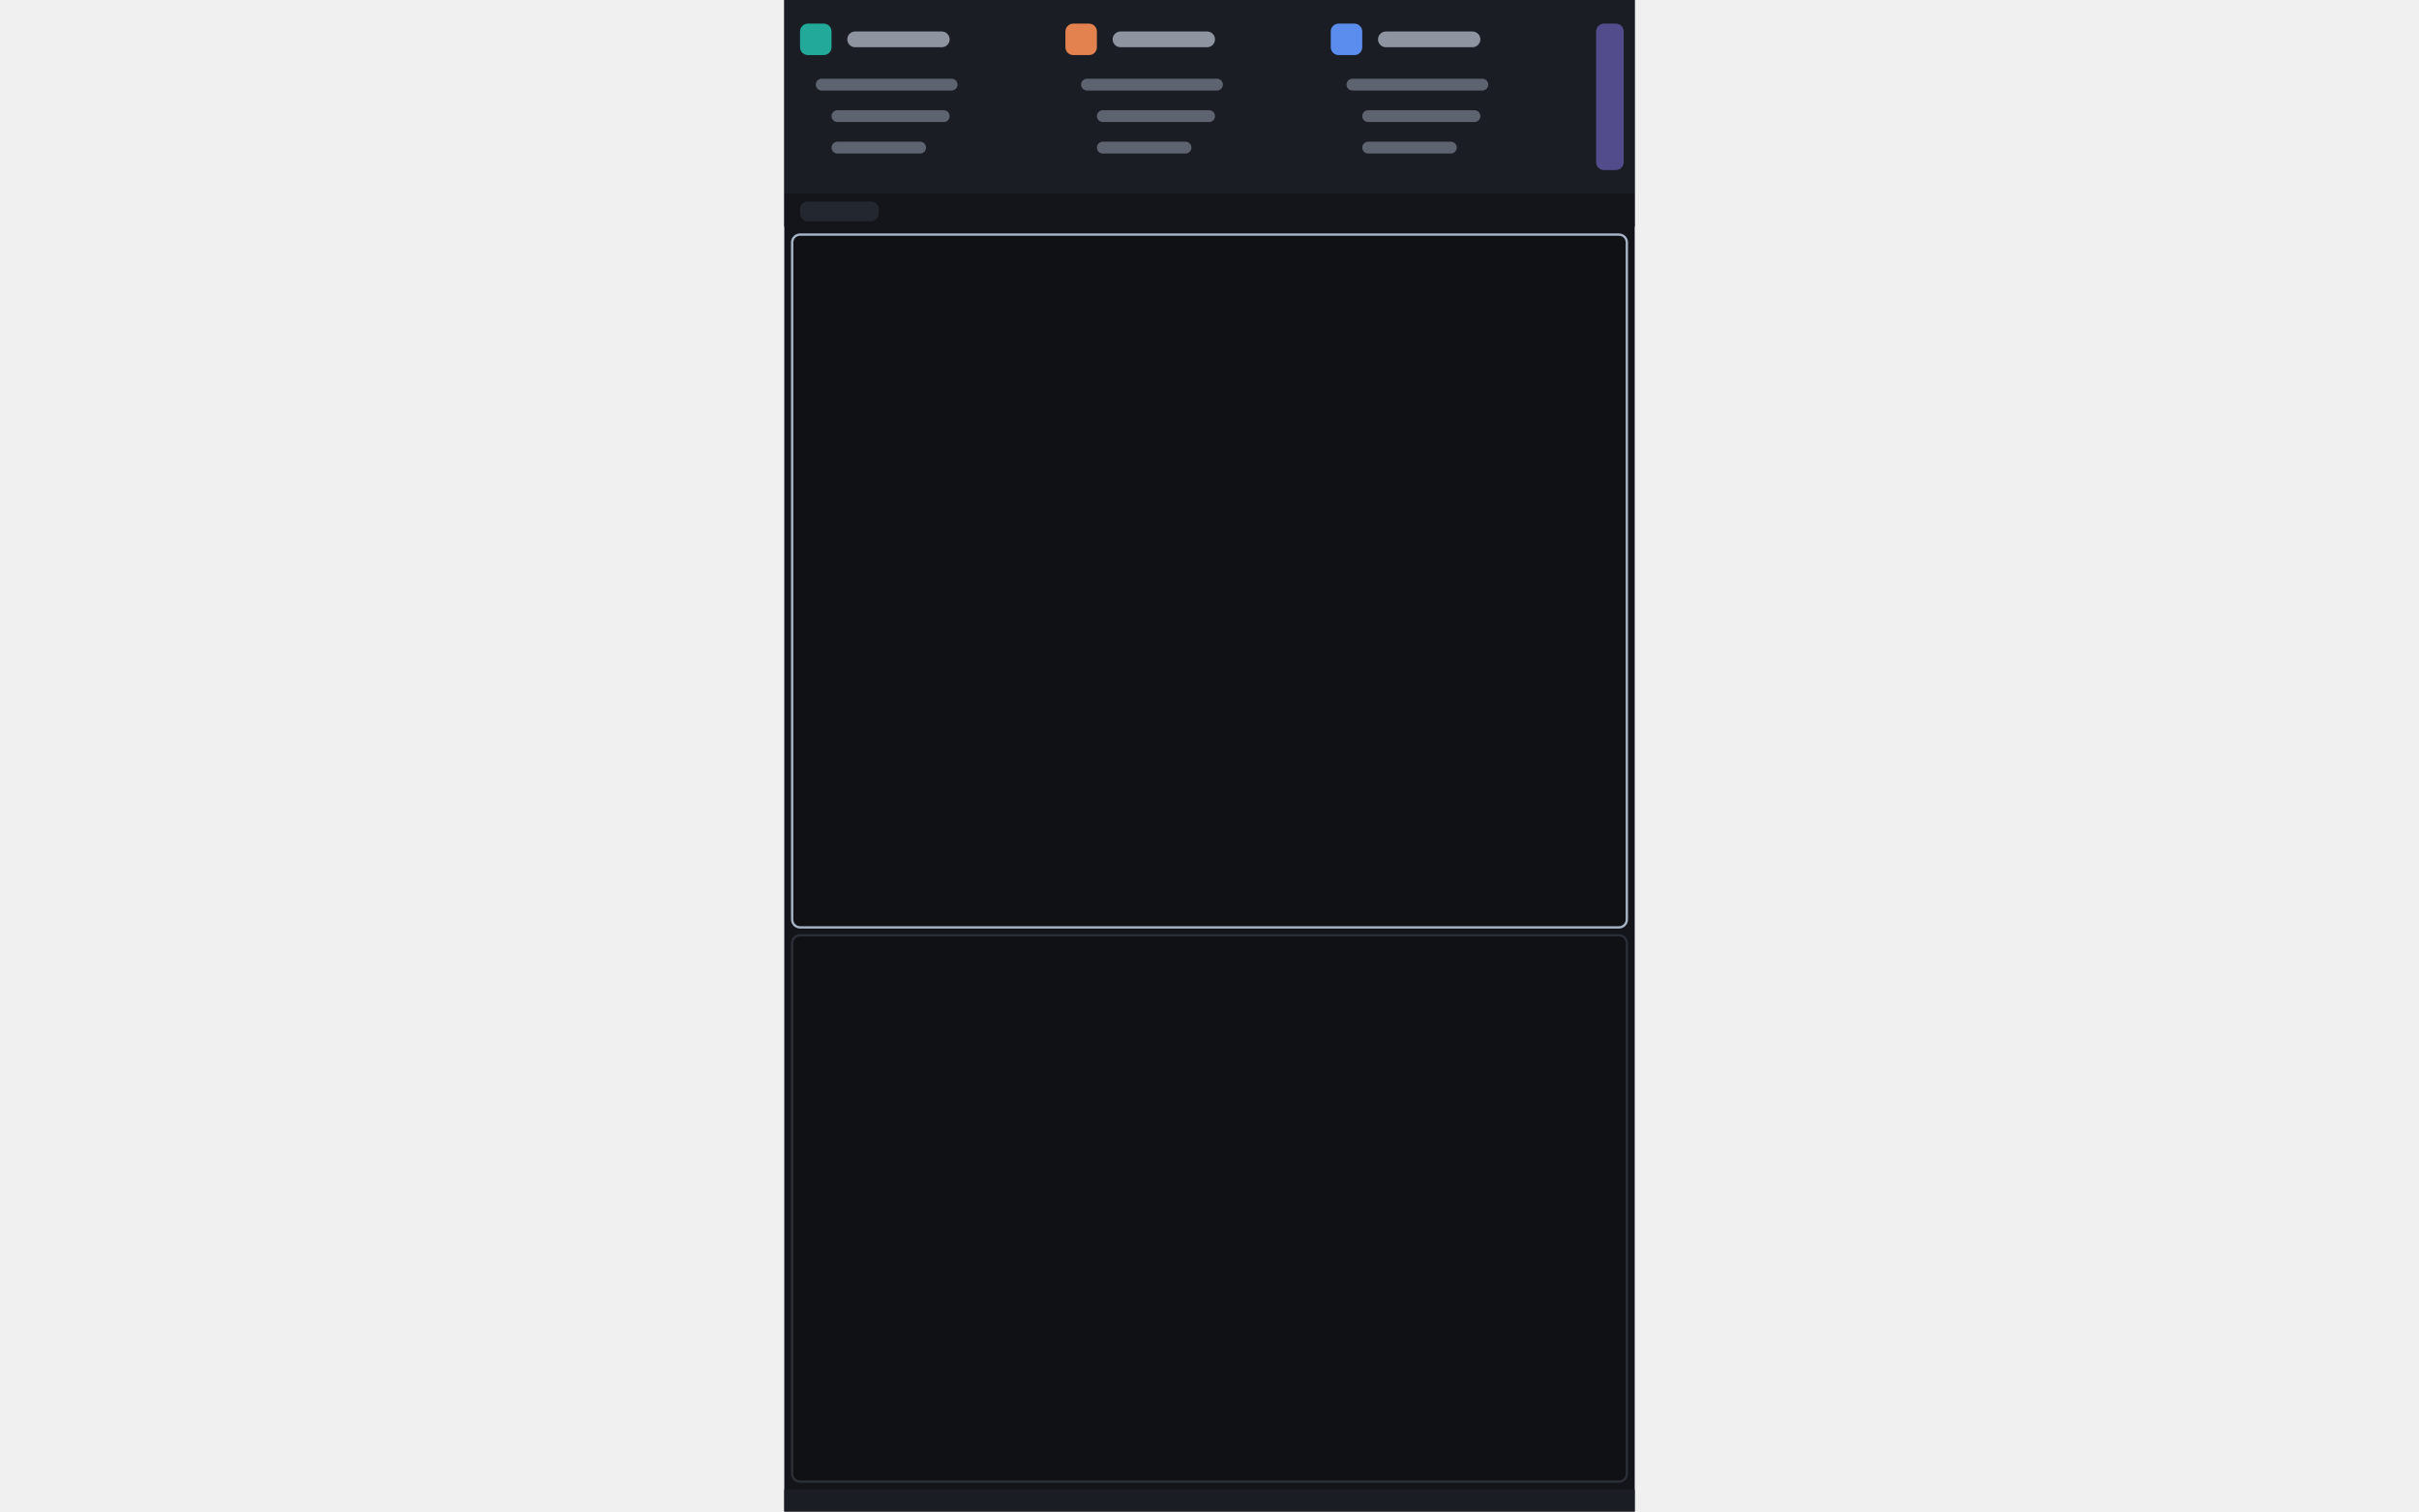
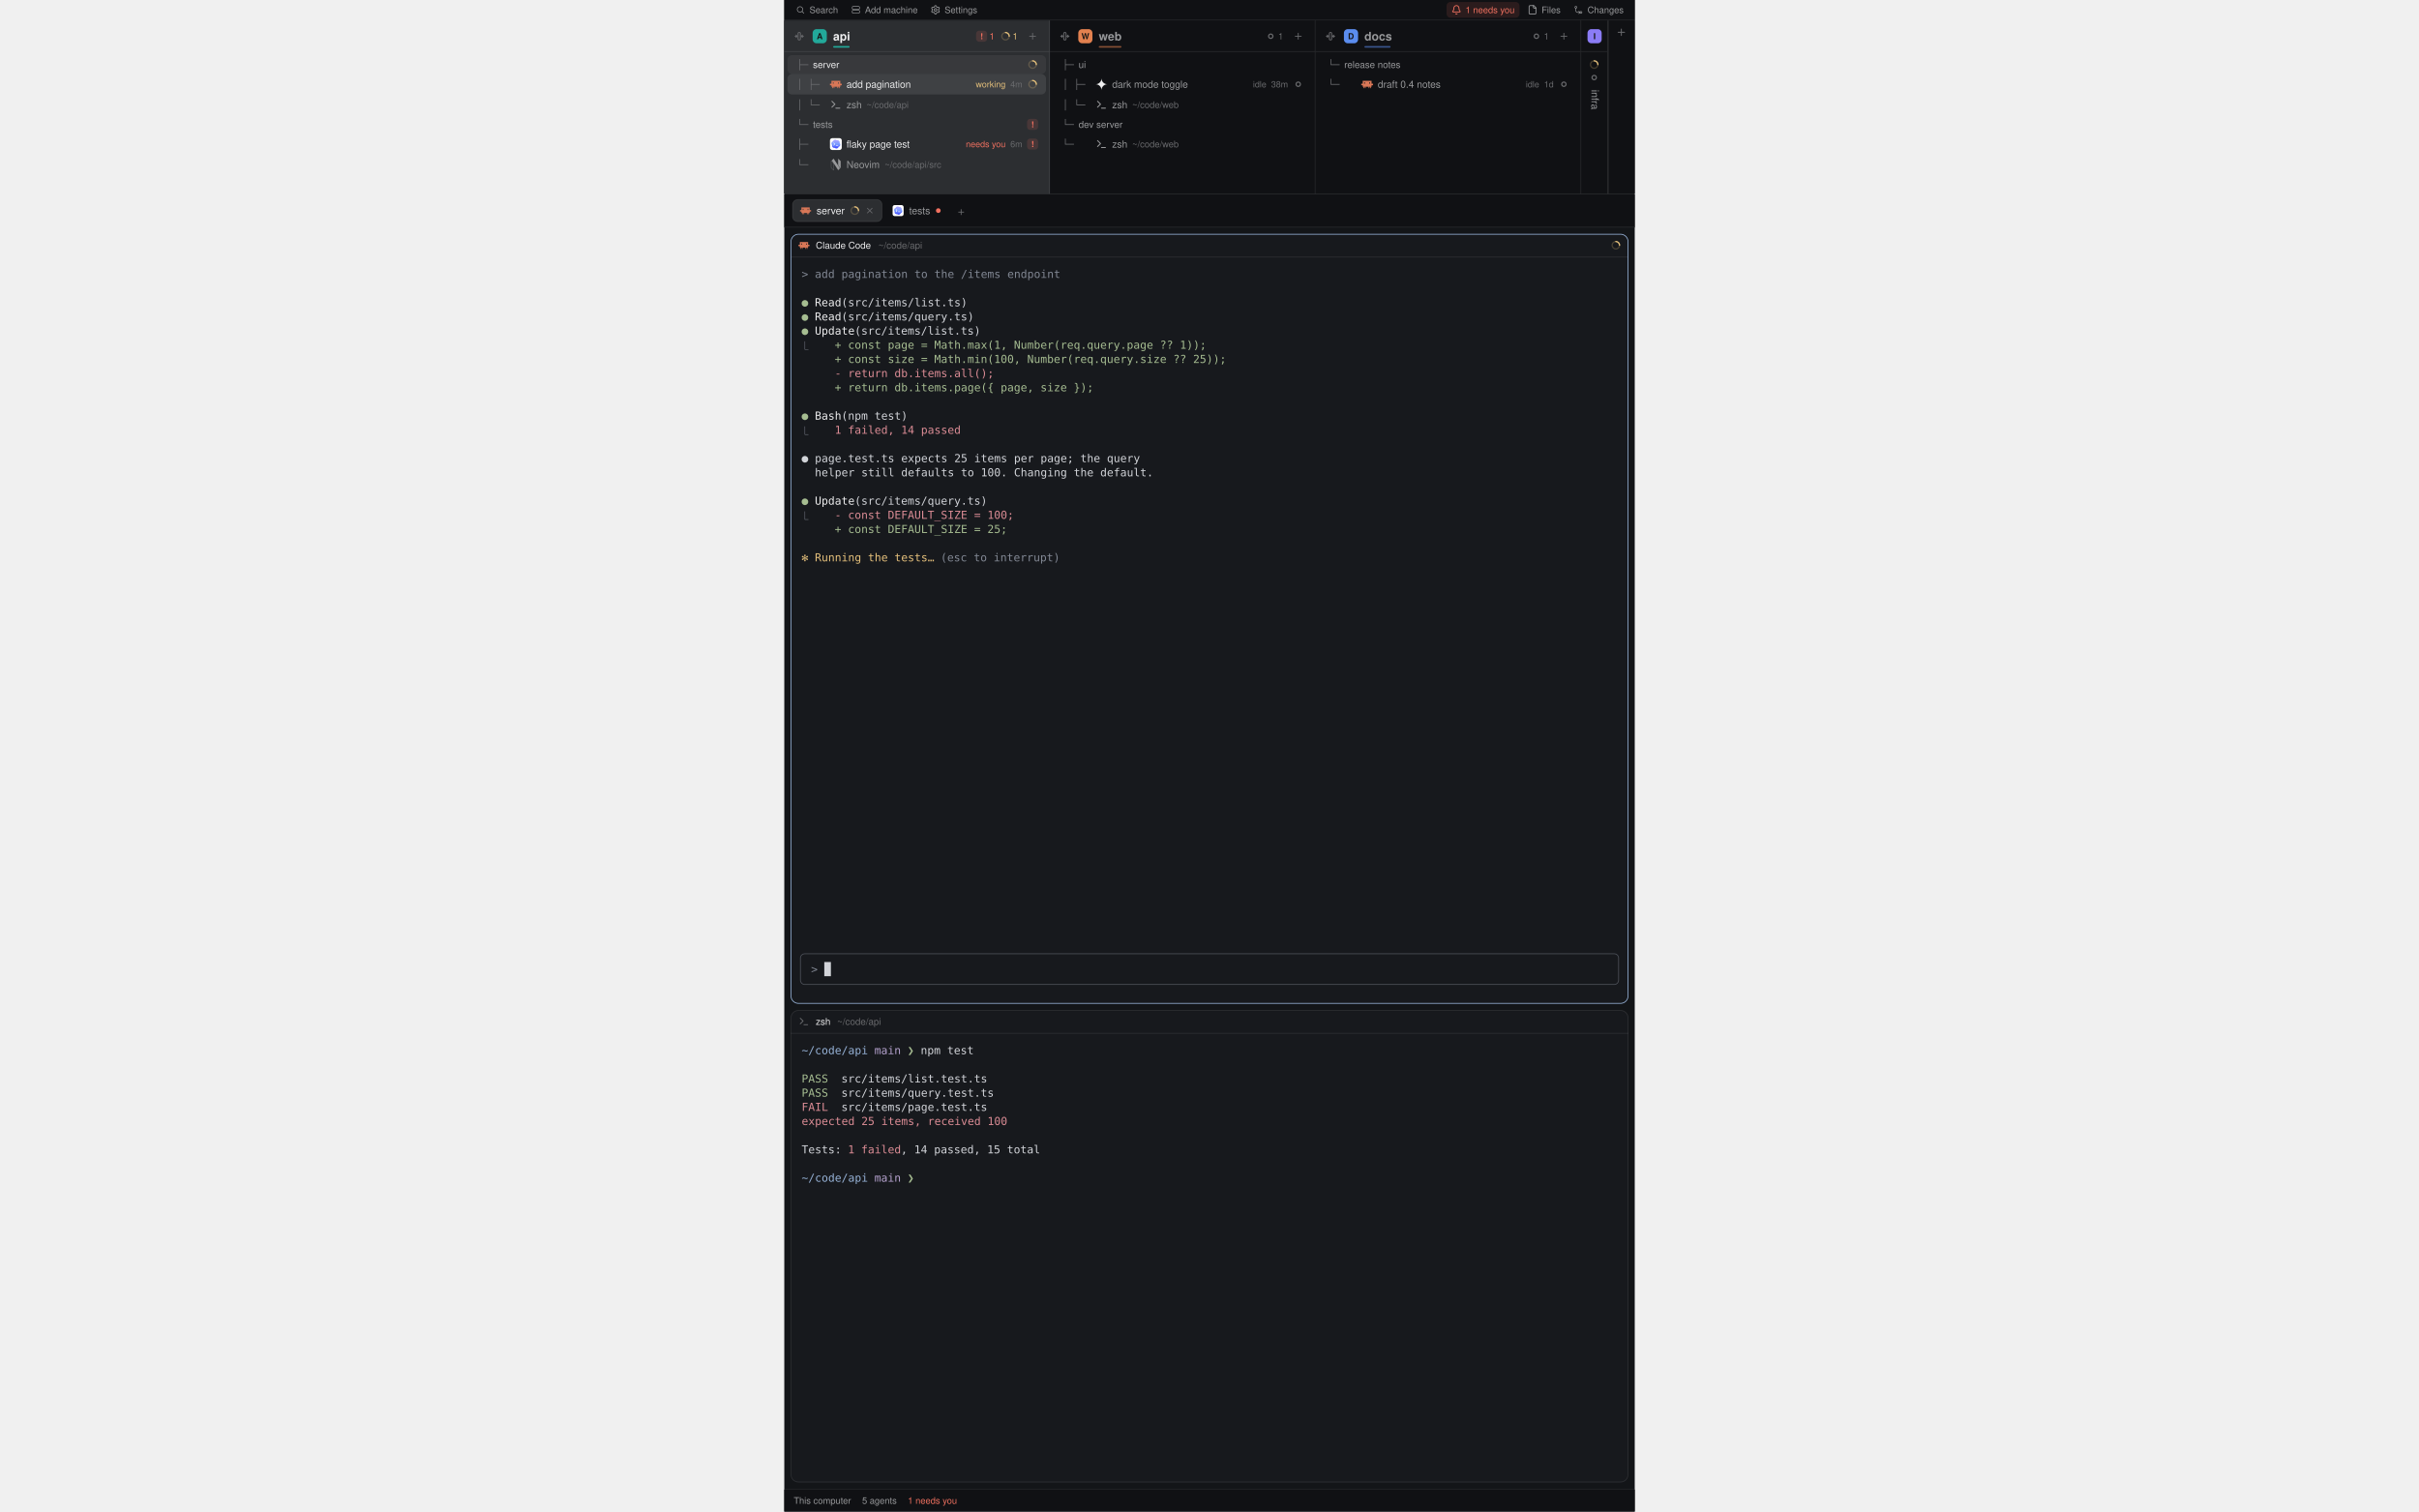
<svg xmlns="http://www.w3.org/2000/svg" width="320" height="200" viewBox="0 0 320 200">
-   <g transform="translate(103.75 0) scale(0.52083)">
-     <rect x="0" y="0" width="216" height="384" rx="0" fill="#13151a" />
-     <rect x="0" y="0" width="216" height="49.2" rx="0" fill="#1a1d23" />
-     <rect x="4" y="6" width="8" height="8" rx="2" fill="#22a99a" />
-     <rect x="16" y="8" width="26" height="4" rx="2" fill="#8e95a1" />
-     <rect x="8" y="20" width="36" height="3" rx="1.5" fill="#5d6470" />
-     <rect x="12" y="28" width="30" height="3" rx="1.5" fill="#5d6470" />
-     <rect x="12" y="36" width="24" height="3" rx="1.5" fill="#5d6470" />
-     <rect x="71.4" y="6" width="8" height="8" rx="2" fill="#e3814f" />
-     <rect x="83.4" y="8" width="26" height="4" rx="2" fill="#8e95a1" />
-     <rect x="75.4" y="20" width="36" height="3" rx="1.5" fill="#5d6470" />
-     <rect x="79.4" y="28" width="30" height="3" rx="1.5" fill="#5d6470" />
-     <rect x="79.4" y="36" width="24" height="3" rx="1.5" fill="#5d6470" />
-     <rect x="138.8" y="6" width="8" height="8" rx="2" fill="#5b8def" />
-     <rect x="150.8" y="8" width="26" height="4" rx="2" fill="#8e95a1" />
-     <rect x="142.8" y="20" width="36" height="3" rx="1.5" fill="#5d6470" />
-     <rect x="146.8" y="28" width="30" height="3" rx="1.5" fill="#5d6470" />
-     <rect x="146.8" y="36" width="24" height="3" rx="1.5" fill="#5d6470" />
-     <rect x="206.2" y="6" width="7" height="37.2" rx="2" fill="#8b7cf680" />
-     <rect x="0" y="49.2" width="216" height="8.4" rx="0" fill="#13151a" />
-     <rect x="4" y="51.2" width="20" height="5" rx="2" fill="#232730" />
-     <rect x="2" y="59.6" width="212" height="176" rx="2" fill="#0f1115" stroke="#a7b4c6" stroke-width="0.6" />
-     <rect x="2" y="237.6" width="212" height="138.8" rx="2" fill="#0f1115" stroke="#2a2e36" stroke-width="0.6" />
-     <rect x="0" y="378.4" width="216" height="5.6" rx="0" fill="#1a1d23" />
+   <style>.u{font-family:Geist, "Helvetica Neue", Helvetica, Arial, sans-serif}.m{font-family:"JetBrains Mono", Menlo, Consolas, "DejaVu Sans Mono", monospace;white-space:pre}</style>
+   <defs>
+     <symbol id="i-bell" viewBox="0 0 24 24">
+       <g fill="none" stroke="currentColor" stroke-width="2" stroke-linecap="round" stroke-linejoin="round">
+         <path d="M10.268 21a2 2 0 0 0 3.464 0" />
+         <path d="M3.262 15.326A1 1 0 0 0 4 17h16a1 1 0 0 0 .74-1.673C19.41 13.956 18 12.499 18 8A6 6 0 0 0 6 8c0 4.499-1.411 5.956-2.738 7.326" />
+       </g>
+     </symbol>
+     <symbol id="i-changes" viewBox="0 0 24 24">
+       <g fill="none" stroke="currentColor" stroke-width="1.5" stroke-linecap="round" stroke-linejoin="round">
+         <circle cx="6" cy="6" r="2.2" />
+         <circle cx="18" cy="18" r="2.2" />
+         <path d="M6 8.2V14a4 4 0 0 0 4 4h5.8M13 15l2.8 3-2.8 3" />
+       </g>
+     </symbol>
+     <symbol id="i-claude" viewBox="0 0 24 24">
+       <g fill="currentColor">
+         <path clip-rule="evenodd" d="M20.998 10.949H24v3.102h-3v3.028h-1.487V20H18v-2.921h-1.487V20H15v-2.921H9V20H7.488v-2.921H6V20H4.487v-2.921H3V14.05H0V10.95h3V5h17.998v5.949zM6 10.949h1.488V8.102H6v2.847zm10.51 0H18V8.102h-1.49v2.847z" fill="#D97757" fill-rule="evenodd" />
+       </g>
+     </symbol>
+     <symbol id="i-close" viewBox="0 0 16 16">
+       <g fill="none" stroke="currentColor" stroke-width="1.3" stroke-linecap="round">
+         <path d="M4 4l8 8M12 4l-8 8" />
+       </g>
+     </symbol>
+     <symbol id="i-codex" viewBox="0 0 24 24">
+       <g fill="currentColor">
+         <path d="M19.503 0H4.496A4.496 4.496 0 000 4.496v15.007A4.496 4.496 0 004.496 24h15.007A4.496 4.496 0 0024 19.503V4.496A4.496 4.496 0 0019.503 0z" fill="#fff" />
+         <path d="M9.064 3.344a4.578 4.578 0 012.285-.312c1 .115 1.891.54 2.673 1.275.01.01.024.017.037.021a.09.09 0 00.043 0 4.55 4.55 0 013.046.275l.047.022.116.057a4.581 4.581 0 012.188 2.399c.209.51.313 1.041.315 1.595a4.24 4.24 0 01-.134 1.223.123.123 0 00.03.115c.594.607.988 1.33 1.183 2.17.289 1.425-.007 2.71-.887 3.854l-.136.166a4.548 4.548 0 01-2.201 1.388.123.123 0 00-.081.076c-.191.551-.383 1.023-.74 1.494-.9 1.187-2.222 1.846-3.711 1.838-1.187-.006-2.239-.44-3.157-1.302a.107.107 0 00-.105-.024c-.388.125-.78.143-1.204.138a4.441 4.441 0 01-1.945-.466 4.544 4.544 0 01-1.61-1.335c-.152-.202-.303-.392-.414-.617a5.81 5.81 0 01-.37-.961 4.582 4.582 0 01-.014-2.298.124.124 0 00.006-.056.085.085 0 00-.027-.048 4.467 4.467 0 01-1.034-1.651 3.896 3.896 0 01-.251-1.192 5.189 5.189 0 01.141-1.6c.337-1.112.982-1.985 1.933-2.618.212-.141.413-.251.601-.33.215-.089.43-.164.646-.227a.098.098 0 00.065-.066 4.51 4.51 0 01.829-1.615 4.535 4.535 0 011.837-1.388zm3.482 10.565a.637.637 0 000 1.272h3.636a.637.637 0 100-1.272h-3.636zM8.462 9.23a.637.637 0 00-1.106.631l1.272 2.224-1.266 2.136a.636.636 0 101.095.649l1.454-2.455a.636.636 0 00.005-.64L8.462 9.23z" fill="url(#lobe-icons-codex-_R_0_)" />
+         <defs>
+           <linearGradient gradientUnits="userSpaceOnUse" id="lobe-icons-codex-_R_0_" x1="12" x2="12" y1="3" y2="21">
+             <stop stop-color="#B1A7FF" />
+             <stop offset=".5" stop-color="#7A9DFF" />
+             <stop offset="1" stop-color="#3941FF" />
+           </linearGradient>
+         </defs>
+       </g>
+     </symbol>
+     <symbol id="i-file" viewBox="0 0 24 24">
+       <g fill="none" stroke="currentColor" stroke-width="2" stroke-linecap="round" stroke-linejoin="round">
+         <path d="M15 2H6a2 2 0 0 0-2 2v16a2 2 0 0 0 2 2h12a2 2 0 0 0 2-2V7Z" />
+         <path d="M14 2v4a2 2 0 0 0 2 2h4" />
+       </g>
+     </symbol>
+     <symbol id="i-fold" viewBox="0 0 24 24">
+       <g fill="none" stroke="currentColor" stroke-width="2" stroke-linecap="round" stroke-linejoin="round">
+         <rect x="9.5" y="4" width="5" height="16" rx="1.5" />
+         <path d="M3 12h3.5" />
+         <path d="m5 9.5 2.5 2.5L5 14.5" />
+         <path d="M21 12h-3.5" />
+         <path d="m19 9.5-2.5 2.5 2.5 2.5" />
+       </g>
+     </symbol>
+     <symbol id="i-gemini" viewBox="0 0 24 24">
+       <g fill="currentColor">
+         <path d="M11.04 19.32Q12 21.51 12 24q0-2.49.93-4.68.96-2.19 2.58-3.81t3.81-2.55Q21.51 12 24 12q-2.49 0-4.68-.93a12.3 12.3 0 0 1-3.81-2.58 12.3 12.3 0 0 1-2.58-3.81Q12 2.49 12 0q0 2.49-.96 4.68-.93 2.19-2.55 3.81a12.3 12.3 0 0 1-3.81 2.58Q2.49 12 0 12q2.49 0 4.68.96 2.19.93 3.81 2.55t2.55 3.81" />
+       </g>
+     </symbol>
+     <symbol id="i-nvim" viewBox="0 0 24 24">
+       <g fill="currentColor">
+         <path d="M2.214 4.954v13.615L7.655 24V10.314L3.312 3.845 2.214 4.954zm4.999 17.98l-4.557-4.548V5.136l.59-.596 3.967 5.908v12.485zm14.573-4.457l-.862.937-4.24-6.376V0l5.068 5.092.034 13.385zM7.431.001l12.998 19.835-3.637 3.637L3.787 3.683 7.43 0z" />
+       </g>
+     </symbol>
+     <symbol id="i-plus" viewBox="0 0 24 24">
+       <g fill="none" stroke="currentColor" stroke-width="2" stroke-linecap="round" stroke-linejoin="round">
+         <path d="M5 12h14" />
+         <path d="M12 5v14" />
+       </g>
+     </symbol>
+     <symbol id="i-search" viewBox="0 0 24 24">
+       <g fill="none" stroke="currentColor" stroke-width="1.5" stroke-linecap="round" stroke-linejoin="round">
+         <circle cx="11" cy="11" r="6.5" />
+         <path d="m20 20-4-4" />
+       </g>
+     </symbol>
+     <symbol id="i-server" viewBox="0 0 24 24">
+       <g fill="none" stroke="currentColor" stroke-width="1.5" stroke-linecap="round" stroke-linejoin="round">
+         <rect x="3.5" y="4" width="17" height="7" rx="2" />
+         <rect x="3.5" y="13" width="17" height="7" rx="2" />
+       </g>
+     </symbol>
+     <symbol id="i-settings" viewBox="0 0 24 24">
+       <g fill="none" stroke="currentColor" stroke-width="2" stroke-linecap="round" stroke-linejoin="round">
+         <path d="M9.671 4.136a2.34 2.34 0 0 1 4.659 0 2.34 2.34 0 0 0 3.319 1.915 2.34 2.34 0 0 1 2.33 4.033 2.34 2.34 0 0 0 0 3.831 2.34 2.34 0 0 1-2.33 4.033 2.34 2.34 0 0 0-3.319 1.915 2.34 2.34 0 0 1-4.659 0 2.34 2.34 0 0 0-3.32-1.915 2.34 2.34 0 0 1-2.33-4.033 2.34 2.34 0 0 0 0-3.831A2.34 2.34 0 0 1 6.35 6.051a2.34 2.34 0 0 0 3.319-1.915" />
+         <circle cx="12" cy="12" r="3" />
+       </g>
+     </symbol>
+     <symbol id="i-shell" viewBox="0 0 24 24">
+       <g fill="none" stroke="currentColor" stroke-width="2" stroke-linecap="round" stroke-linejoin="round">
+         <path d="M12 19h8" />
+         <path d="m4 17 6-6-6-6" />
+       </g>
+     </symbol>
+     <symbol id="i-spinner" viewBox="0 0 24 24">
+       <g fill="none" stroke="currentColor" stroke-width="3.2" stroke-linecap="round">
+         <circle cx="12" cy="12" r="9.4" stroke-opacity="0.24" />
+         <path d="M12 2.6a9.4 9.4 0 0 1 9.4 9.4" />
+       </g>
+     </symbol>
+   </defs>
+   <g transform="translate(103.75 0) scale(0.10417)">
+     <rect x="0" y="0" width="1080" height="1920" fill="#131518" />
+     <rect x="0" y="0" width="1080" height="26" fill="#101114" />
+     <rect x="0" y="25" width="1080" height="1" fill="#ffffff" fill-opacity="0.094" />
+     <use href="#i-search" x="14" y="6" width="13" height="13" color="#98999b" />
+     <text x="32" y="16.64" class="u" font-size="11.5" fill="#98999b">Search</text>
+     <use href="#i-server" x="84.43" y="6" width="13" height="13" color="#98999b" />
+     <text x="102.43" y="16.64" class="u" font-size="11.5" fill="#98999b">Add machine</text>
+     <use href="#i-settings" x="185.55" y="6" width="13" height="13" color="#98999b" />
+     <text x="203.55" y="16.64" class="u" font-size="11.5" fill="#98999b">Settings</text>
+     <use href="#i-changes" x="1001.98" y="6" width="13" height="13" color="#98999b" />
+     <text x="1019.98" y="16.64" class="u" font-size="11.5" fill="#98999b">Changes</text>
+     <use href="#i-file" x="943.7" y="6" width="13" height="13" color="#98999b" />
+     <text x="961.7" y="16.64" class="u" font-size="11.5" fill="#98999b">Files</text>
+     <rect x="841.05" y="2.5" width="92.65" height="20" rx="5" fill="#f0705f" fill-opacity="0.122" />
+     <use href="#i-bell" x="847.05" y="6" width="13" height="13" color="#f0705f" />
+     <text x="865.05" y="16.64" class="u" font-size="11.5" fill="#f0705f">1 needs you</text>
+     <rect x="0" y="26" width="1080" height="220" fill="#101114" />
+     <g>
+       <clipPath id="col-1">
+         <rect x="0" y="26" width="337.33" height="220" />
+       </clipPath>
+       <g clip-path="url(#col-1)">
+         <rect x="0" y="26" width="337.33" height="220" fill="#2c2e31" />
+         <rect x="336.33" y="26" width="1" height="220" fill="#ffffff" fill-opacity="0.094" />
+         <rect x="0" y="65" width="336.33" height="1" fill="#ffffff" fill-opacity="0.094" />
+         <use href="#i-fold" x="12" y="39" width="14" height="14" color="#696a6d" />
+         <rect x="36" y="37" width="18" height="18" rx="5" fill="#22a99a" />
+         <text x="45" y="49.78" class="u" font-size="10.5" font-weight="700" fill="#141414" text-anchor="middle">A</text>
+         <use href="#i-plus" x="308.83" y="39.5" width="13" height="13" color="#696a6d" />
+         <rect x="243.55" y="39" width="14" height="14" rx="4" fill="#f0705f" fill-opacity="0.149" />
+         <text x="250.55" y="49.8" class="u" font-size="10.5" font-weight="700" fill="#f0705f" text-anchor="middle">!</text>
+         <text x="260.55" y="50.14" class="u" font-size="11.5" fill="#f0705f">1</text>
+         <use href="#i-spinner" x="274.94" y="40" width="12" height="12" color="#e5c07b" />
+         <text x="289.94" y="50.14" class="u" font-size="11.5" fill="#e5c07b">1</text>
+         <text x="62" y="51.4" class="u" font-size="15" font-weight="600" fill="#eeeeef">api</text>
+         <rect x="62" y="58.5" width="21.01" height="2" rx="1" fill="#22a99a" />
+         <rect x="4" y="70" width="328.33" height="24" rx="6" fill="#ffffff" fill-opacity="0.055" />
+         <text x="16" y="86.32" class="m" font-size="12" fill="#696a6d">├─</text>
+         <text x="36.4" y="86.32" class="u" font-size="12" font-weight="500" fill="#eeeeef">server</text>
+         <use href="#i-spinner" x="309.33" y="76" width="12" height="12" color="#e5c07b" />
+         <rect x="4" y="94" width="328.33" height="26" rx="6" fill="#ffffff" fill-opacity="0.09" />
+         <text x="16" y="111.32" class="m" font-size="12" fill="#696a6d">│  ├─</text>
+         <use href="#i-claude" x="58" y="99.5" width="15" height="15" />
+         <use href="#i-spinner" x="309.33" y="101" width="12" height="12" color="#e5c07b" />
+         <text x="302.33" y="110.96" class="u" font-size="11" fill="#696a6d" text-anchor="end">4m</text>
+         <text x="281.05" y="110.96" class="u" font-size="11" fill="#e5c07b" text-anchor="end">working</text>
+         <text x="79" y="111.5" class="u" font-size="12.5" fill="#eeeeef">add pagination</text>
+         <text x="16" y="137.32" class="m" font-size="12" fill="#696a6d">│  └─</text>
+         <use href="#i-shell" x="58" y="125.5" width="15" height="15" color="#98999b" />
+         <text x="79" y="137.5" class="u" font-size="12.5" fill="#98999b">zsh</text>
+         <text x="104.45" y="137.14" class="u" font-size="11.5" fill="#696a6d">~/code/api</text>
+         <text x="16" y="162.32" class="m" font-size="12" fill="#696a6d">└─</text>
+         <text x="36.4" y="162.32" class="u" font-size="12" font-weight="500" fill="#98999b">tests</text>
+         <rect x="308.33" y="151" width="14" height="14" rx="4" fill="#f0705f" fill-opacity="0.149" />
+         <text x="315.33" y="161.8" class="u" font-size="10.5" font-weight="700" fill="#f0705f" text-anchor="middle">!</text>
+         <text x="16" y="187.32" class="m" font-size="12" fill="#696a6d">   ├─</text>
+         <use href="#i-codex" x="58" y="175.5" width="15" height="15" />
+         <rect x="308.33" y="176" width="14" height="14" rx="4" fill="#f0705f" fill-opacity="0.149" />
+         <text x="315.33" y="186.8" class="u" font-size="10.5" font-weight="700" fill="#f0705f" text-anchor="middle">!</text>
+         <text x="302.33" y="186.96" class="u" font-size="11" fill="#696a6d" text-anchor="end">6m</text>
+         <text x="281.05" y="186.96" class="u" font-size="11" fill="#f0705f" text-anchor="end">needs you</text>
+         <text x="79" y="187.5" class="u" font-size="12.5" fill="#eeeeef">flaky page test</text>
+         <text x="16" y="213.32" class="m" font-size="12" fill="#696a6d">   └─</text>
+         <use href="#i-nvim" x="58" y="201.5" width="15" height="15" color="#98999b" />
+         <text x="79" y="213.5" class="u" font-size="12.5" fill="#98999b">Neovim</text>
+         <text x="127.36" y="213.14" class="u" font-size="11.5" fill="#696a6d">~/code/api/src</text>
+       </g>
+     </g>
+     <g>
+       <clipPath id="col-2">
+         <rect x="337.33" y="26" width="337.33" height="220" />
+       </clipPath>
+       <g clip-path="url(#col-2)">
+         <rect x="673.67" y="26" width="1" height="220" fill="#ffffff" fill-opacity="0.094" />
+         <rect x="337.33" y="65" width="336.33" height="1" fill="#ffffff" fill-opacity="0.094" />
+         <use href="#i-fold" x="349.33" y="39" width="14" height="14" color="#696a6d" />
+         <rect x="373.33" y="37" width="18" height="18" rx="5" fill="#e3814f" />
+         <text x="382.33" y="49.78" class="u" font-size="10.5" font-weight="700" fill="#141414" text-anchor="middle">W</text>
+         <use href="#i-plus" x="646.17" y="39.5" width="13" height="13" color="#696a6d" />
+         <circle cx="617.77" cy="46" r="2.75" fill="none" stroke="#696a6d" stroke-width="1.5" />
+         <text x="627.27" y="50.14" class="u" font-size="11.5" fill="#696a6d">1</text>
+         <text x="399.33" y="51.4" class="u" font-size="15" font-weight="600" fill="#98999b">web</text>
+         <rect x="399.33" y="58.5" width="28.89" height="2" rx="1" fill="#844f34" />
+         <text x="353.33" y="86.32" class="m" font-size="12" fill="#696a6d">├─</text>
+         <text x="373.73" y="86.32" class="u" font-size="12" font-weight="500" fill="#98999b">ui</text>
+         <text x="353.33" y="111.32" class="m" font-size="12" fill="#696a6d">│  ├─</text>
+         <use href="#i-gemini" x="395.33" y="99.5" width="15" height="15" color="#eeeeef" />
+         <circle cx="652.67" cy="107" r="2.75" fill="none" stroke="#696a6d" stroke-width="1.5" />
+         <text x="639.67" y="110.96" class="u" font-size="11" fill="#696a6d" text-anchor="end">38m</text>
+         <text x="612.27" y="110.96" class="u" font-size="11" fill="#696a6d" text-anchor="end">idle</text>
+         <text x="416.33" y="111.5" class="u" font-size="12.5" fill="#98999b">dark mode toggle</text>
+         <text x="353.33" y="137.32" class="m" font-size="12" fill="#696a6d">│  └─</text>
+         <use href="#i-shell" x="395.33" y="125.5" width="15" height="15" color="#98999b" />
+         <text x="416.33" y="137.5" class="u" font-size="12.5" fill="#98999b">zsh</text>
+         <text x="441.78" y="137.14" class="u" font-size="11.5" fill="#696a6d">~/code/web</text>
+         <text x="353.33" y="162.32" class="m" font-size="12" fill="#696a6d">└─</text>
+         <text x="373.73" y="162.32" class="u" font-size="12" font-weight="500" fill="#98999b">dev server</text>
+         <text x="353.33" y="187.32" class="m" font-size="12" fill="#696a6d">   └─</text>
+         <use href="#i-shell" x="395.33" y="175.5" width="15" height="15" color="#98999b" />
+         <text x="416.33" y="187.5" class="u" font-size="12.5" fill="#98999b">zsh</text>
+         <text x="441.78" y="187.14" class="u" font-size="11.5" fill="#696a6d">~/code/web</text>
+       </g>
+     </g>
+     <g>
+       <clipPath id="col-3">
+         <rect x="674.67" y="26" width="337.33" height="220" />
+       </clipPath>
+       <g clip-path="url(#col-3)">
+         <rect x="1011" y="26" width="1" height="220" fill="#ffffff" fill-opacity="0.094" />
+         <rect x="674.67" y="65" width="336.33" height="1" fill="#ffffff" fill-opacity="0.094" />
+         <use href="#i-fold" x="686.67" y="39" width="14" height="14" color="#696a6d" />
+         <rect x="710.67" y="37" width="18" height="18" rx="5" fill="#5b8def" />
+         <text x="719.67" y="49.78" class="u" font-size="10.5" font-weight="700" fill="#141414" text-anchor="middle">D</text>
+         <use href="#i-plus" x="983.5" y="39.5" width="13" height="13" color="#696a6d" />
+         <circle cx="955.11" cy="46" r="2.75" fill="none" stroke="#696a6d" stroke-width="1.5" />
+         <text x="964.61" y="50.14" class="u" font-size="11.5" fill="#696a6d">1</text>
+         <text x="736.67" y="51.4" class="u" font-size="15" font-weight="600" fill="#98999b">docs</text>
+         <rect x="736.67" y="58.5" width="33.26" height="2" rx="1" fill="#39558c" />
+         <text x="690.67" y="86.32" class="m" font-size="12" fill="#696a6d">└─</text>
+         <text x="711.07" y="86.32" class="u" font-size="12" font-weight="500" fill="#98999b">release notes</text>
+         <text x="690.67" y="111.32" class="m" font-size="12" fill="#696a6d">   └─</text>
+         <use href="#i-claude" x="732.67" y="99.5" width="15" height="15" />
+         <circle cx="990" cy="107" r="2.75" fill="none" stroke="#696a6d" stroke-width="1.5" />
+         <text x="977" y="110.96" class="u" font-size="11" fill="#696a6d" text-anchor="end">1d</text>
+         <text x="958.77" y="110.96" class="u" font-size="11" fill="#696a6d" text-anchor="end">idle</text>
+         <text x="753.67" y="111.5" class="u" font-size="12.5" fill="#98999b">draft 0.4 notes</text>
+       </g>
+     </g>
+     <rect x="1045" y="26" width="1" height="220" fill="#ffffff" fill-opacity="0.094" />
+     <rect x="1012" y="65" width="33" height="1" fill="#ffffff" fill-opacity="0.094" />
+     <rect x="1020" y="37" width="18" height="18" rx="5" fill="#8b7cf6" />
+     <text x="1029" y="49.78" class="u" font-size="10.5" font-weight="700" fill="#141414" text-anchor="middle">I</text>
+     <use href="#i-spinner" x="1022.5" y="76" width="12" height="12" color="#e5c07b" />
+     <circle cx="1028.5" cy="98.5" r="2.75" fill="none" stroke="#696a6d" stroke-width="1.5" />
+     <g transform="translate(1021 114)">
+       <text x="0" y="-4" transform="rotate(90)" class="u" font-size="13" font-weight="500" fill="#98999b">infra</text>
+     </g>
+     <rect x="1046" y="26" width="1" height="220" fill="#ffffff" fill-opacity="0.094" />
+     <use href="#i-plus" x="1056" y="34" width="14" height="14" color="#696a6d" />
+     <rect x="0" y="246" width="1080" height="1" fill="#ffffff" fill-opacity="0.094" />
+     <rect x="0" y="1891" width="1080" height="1" fill="#ffffff" fill-opacity="0.094" />
+     <rect x="0" y="247" width="1080" height="42" fill="#101114" />
+     <rect x="0" y="288" width="1080" height="1" fill="#ffffff" fill-opacity="0.094" />
+     <rect x="10.5" y="253.5" width="113.56" height="28" rx="6.5" fill="#2c2e31" stroke="#ffffff" stroke-opacity="0.094" stroke-width="1" />
+     <use href="#i-claude" x="20" y="260.5" width="14" height="14" />
+     <text x="41" y="272.11" class="u" font-size="12.8" fill="#eeeeef">server</text>
+     <use href="#i-spinner" x="83.56" y="261.5" width="12" height="12" color="#e5c07b" />
+     <use href="#i-close" x="102.56" y="261.5" width="12" height="12" color="#696a6d" />
+     <rect x="128.06" y="253.5" width="80.03" height="28" rx="6.5" fill="#101114" stroke="#101114" stroke-width="1" />
+     <use href="#i-codex" x="137.56" y="260.5" width="14" height="14" />
+     <text x="158.56" y="272.11" class="u" font-size="12.8" fill="#98999b">tests</text>
+     <circle cx="195.59" cy="267.5" r="3" fill="#f0705f" />
+     <text x="224.59" y="272.9" class="u" font-size="15" fill="#696a6d" text-anchor="middle">+</text>
+     <clipPath id="pane-4">
+       <rect x="8" y="297" width="1064" height="978" rx="10" />
+     </clipPath>
+     <rect x="8" y="297" width="1064" height="978" rx="10" fill="#17191d" />
+     <g clip-path="url(#pane-4)">
+       <rect x="8" y="326" width="1064" height="1" fill="#ffffff" fill-opacity="0.094" />
+       <use href="#i-claude" x="18" y="304.5" width="14" height="14" />
+       <text x="40" y="315.82" class="u" font-size="12" font-weight="500" fill="#eeeeef">Claude Code</text>
+       <use href="#i-spinner" x="1050" y="305.5" width="12" height="12" color="#e5c07b" />
+       <text x="119.43" y="315.82" class="u" font-size="12" fill="#696a6d">~/code/api</text>
+       <text x="22" y="353" class="m" font-size="14" fill="#818793">&gt; </text>
+       <text x="38.8" y="353" class="m" font-size="14" fill="#818793">add pagination to the /items endpoint</text>
+       <text x="22" y="371" class="m" font-size="14" fill="#d2d4d9" />
+       <text x="22" y="389" class="m" font-size="14" fill="#a6bd91">● </text>
+       <text x="38.8" y="389" class="m" font-size="14" fill="#eeeeef">Read</text>
+       <text x="72.4" y="389" class="m" font-size="14" fill="#d2d4d9">(src/items/list.ts)</text>
+       <text x="22" y="407" class="m" font-size="14" fill="#a6bd91">● </text>
+       <text x="38.8" y="407" class="m" font-size="14" fill="#eeeeef">Read</text>
+       <text x="72.4" y="407" class="m" font-size="14" fill="#d2d4d9">(src/items/query.ts)</text>
+       <text x="22" y="425" class="m" font-size="14" fill="#a6bd91">● </text>
+       <text x="38.8" y="425" class="m" font-size="14" fill="#eeeeef">Update</text>
+       <text x="89.2" y="425" class="m" font-size="14" fill="#d2d4d9">(src/items/list.ts)</text>
+       <text x="22" y="443" class="m" font-size="14" fill="#818793">  ⎿  </text>
+       <text x="64" y="443" class="m" font-size="14" fill="#a6bd91">+ const page = Math.max(1, Number(req.query.page ?? 1));</text>
+       <text x="22" y="461" class="m" font-size="14" fill="#818793">     </text>
+       <text x="64" y="461" class="m" font-size="14" fill="#a6bd91">+ const size = Math.min(100, Number(req.query.size ?? 25));</text>
+       <text x="22" y="479" class="m" font-size="14" fill="#818793">     </text>
+       <text x="64" y="479" class="m" font-size="14" fill="#dc8c95">- return db.items.all();</text>
+       <text x="22" y="497" class="m" font-size="14" fill="#818793">     </text>
+       <text x="64" y="497" class="m" font-size="14" fill="#a6bd91">+ return db.items.page({ page, size });</text>
+       <text x="22" y="515" class="m" font-size="14" fill="#d2d4d9" />
+       <text x="22" y="533" class="m" font-size="14" fill="#a6bd91">● </text>
+       <text x="38.8" y="533" class="m" font-size="14" fill="#eeeeef">Bash</text>
+       <text x="72.4" y="533" class="m" font-size="14" fill="#d2d4d9">(npm test)</text>
+       <text x="22" y="551" class="m" font-size="14" fill="#818793">  ⎿  </text>
+       <text x="64" y="551" class="m" font-size="14" fill="#dc8c95">1 failed, 14 passed</text>
+       <text x="22" y="569" class="m" font-size="14" fill="#d2d4d9" />
+       <text x="22" y="587" class="m" font-size="14" fill="#d2d4d9">● </text>
+       <text x="38.8" y="587" class="m" font-size="14" fill="#d2d4d9">page.test.ts expects 25 items per page; the query</text>
+       <text x="22" y="605" class="m" font-size="14" fill="#d2d4d9">  </text>
+       <text x="38.8" y="605" class="m" font-size="14" fill="#d2d4d9">helper still defaults to 100. Changing the default.</text>
+       <text x="22" y="623" class="m" font-size="14" fill="#d2d4d9" />
+       <text x="22" y="641" class="m" font-size="14" fill="#a6bd91">● </text>
+       <text x="38.8" y="641" class="m" font-size="14" fill="#eeeeef">Update</text>
+       <text x="89.2" y="641" class="m" font-size="14" fill="#d2d4d9">(src/items/query.ts)</text>
+       <text x="22" y="659" class="m" font-size="14" fill="#818793">  ⎿  </text>
+       <text x="64" y="659" class="m" font-size="14" fill="#dc8c95">- const DEFAULT_SIZE = 100;</text>
+       <text x="22" y="677" class="m" font-size="14" fill="#818793">     </text>
+       <text x="64" y="677" class="m" font-size="14" fill="#a6bd91">+ const DEFAULT_SIZE = 25;</text>
+       <text x="22" y="695" class="m" font-size="14" fill="#d2d4d9" />
+       <text x="22" y="713" class="m" font-size="14" fill="#e5c07b">✻ </text>
+       <text x="38.8" y="713" class="m" font-size="14" fill="#e5c07b">Running the tests… </text>
+       <text x="198.4" y="713" class="m" font-size="14" fill="#818793">(esc to interrupt)</text>
+       <rect x="20.5" y="1211.5" width="1039" height="39" rx="5.5" fill="none" stroke="#818793" stroke-opacity="0.502" stroke-width="1" />
+       <text x="34" y="1236" class="m" font-size="14" fill="#818793">&gt; </text>
+       <rect x="50.8" y="1222" width="8.4" height="18" fill="#d2d4d9" />
+     </g>
+     <rect x="8.5" y="297.5" width="1063" height="977" rx="9.5" fill="none" stroke="#96b2d7" stroke-width="1" />
+     <clipPath id="pane-5">
+       <rect x="8" y="1283" width="1064" height="600" rx="10" />
+     </clipPath>
+     <rect x="8" y="1283" width="1064" height="600" rx="10" fill="#17191d" />
+     <g clip-path="url(#pane-5)">
+       <rect x="8" y="1312" width="1064" height="1" fill="#ffffff" fill-opacity="0.094" />
+       <use href="#i-shell" x="18" y="1290.5" width="14" height="14" color="#696a6d" />
+       <text x="40" y="1301.82" class="u" font-size="12" font-weight="500" fill="#eeeeef">zsh</text>
+       <text x="67.05" y="1301.82" class="u" font-size="12" fill="#696a6d">~/code/api</text>
+       <text x="22" y="1339" class="m" font-size="14" fill="#96b2d7">~/code/api </text>
+       <text x="114.4" y="1339" class="m" font-size="14" fill="#b5a2ce">main </text>
+       <text x="156.4" y="1339" class="m" font-size="14" fill="#a6bd91">❯ </text>
+       <text x="173.2" y="1339" class="m" font-size="14" fill="#d2d4d9">npm test</text>
+       <text x="22" y="1357" class="m" font-size="14" fill="#d2d4d9" />
+       <text x="22" y="1375" class="m" font-size="14" fill="#a6bd91"> PASS </text>
+       <text x="72.4" y="1375" class="m" font-size="14" fill="#d2d4d9"> src/items/list.test.ts</text>
+       <text x="22" y="1393" class="m" font-size="14" fill="#a6bd91"> PASS </text>
+       <text x="72.4" y="1393" class="m" font-size="14" fill="#d2d4d9"> src/items/query.test.ts</text>
+       <text x="22" y="1411" class="m" font-size="14" fill="#dc8c95"> FAIL </text>
+       <text x="72.4" y="1411" class="m" font-size="14" fill="#d2d4d9"> src/items/page.test.ts</text>
+       <text x="22" y="1429" class="m" font-size="14" fill="#dc8c95">   expected 25 items, received 100</text>
+       <text x="22" y="1447" class="m" font-size="14" fill="#d2d4d9" />
+       <text x="22" y="1465" class="m" font-size="14" fill="#d2d4d9">Tests: </text>
+       <text x="80.8" y="1465" class="m" font-size="14" fill="#dc8c95">1 failed</text>
+       <text x="148" y="1465" class="m" font-size="14" fill="#d2d4d9">, 14 passed, 15 total</text>
+       <text x="22" y="1483" class="m" font-size="14" fill="#d2d4d9" />
+       <text x="22" y="1501" class="m" font-size="14" fill="#96b2d7">~/code/api </text>
+       <text x="114.4" y="1501" class="m" font-size="14" fill="#b5a2ce">main </text>
+       <text x="156.4" y="1501" class="m" font-size="14" fill="#a6bd91">❯ </text>
+     </g>
+     <rect x="8.5" y="1283.5" width="1063" height="599" rx="9.5" fill="none" stroke="#ffffff" stroke-opacity="0.094" stroke-width="1" />
+     <rect x="0" y="1892" width="1080" height="28" fill="#101114" />
+     <text x="12" y="1910.14" class="u" font-size="11.5" fill="#98999b">This computer</text>
+     <text x="98.85" y="1910.14" class="u" font-size="11.5" fill="#98999b">5 agents</text>
+     <text x="156.97" y="1910.14" class="u" font-size="11.5" fill="#f0705f">1 needs you</text>
  </g>
</svg>
